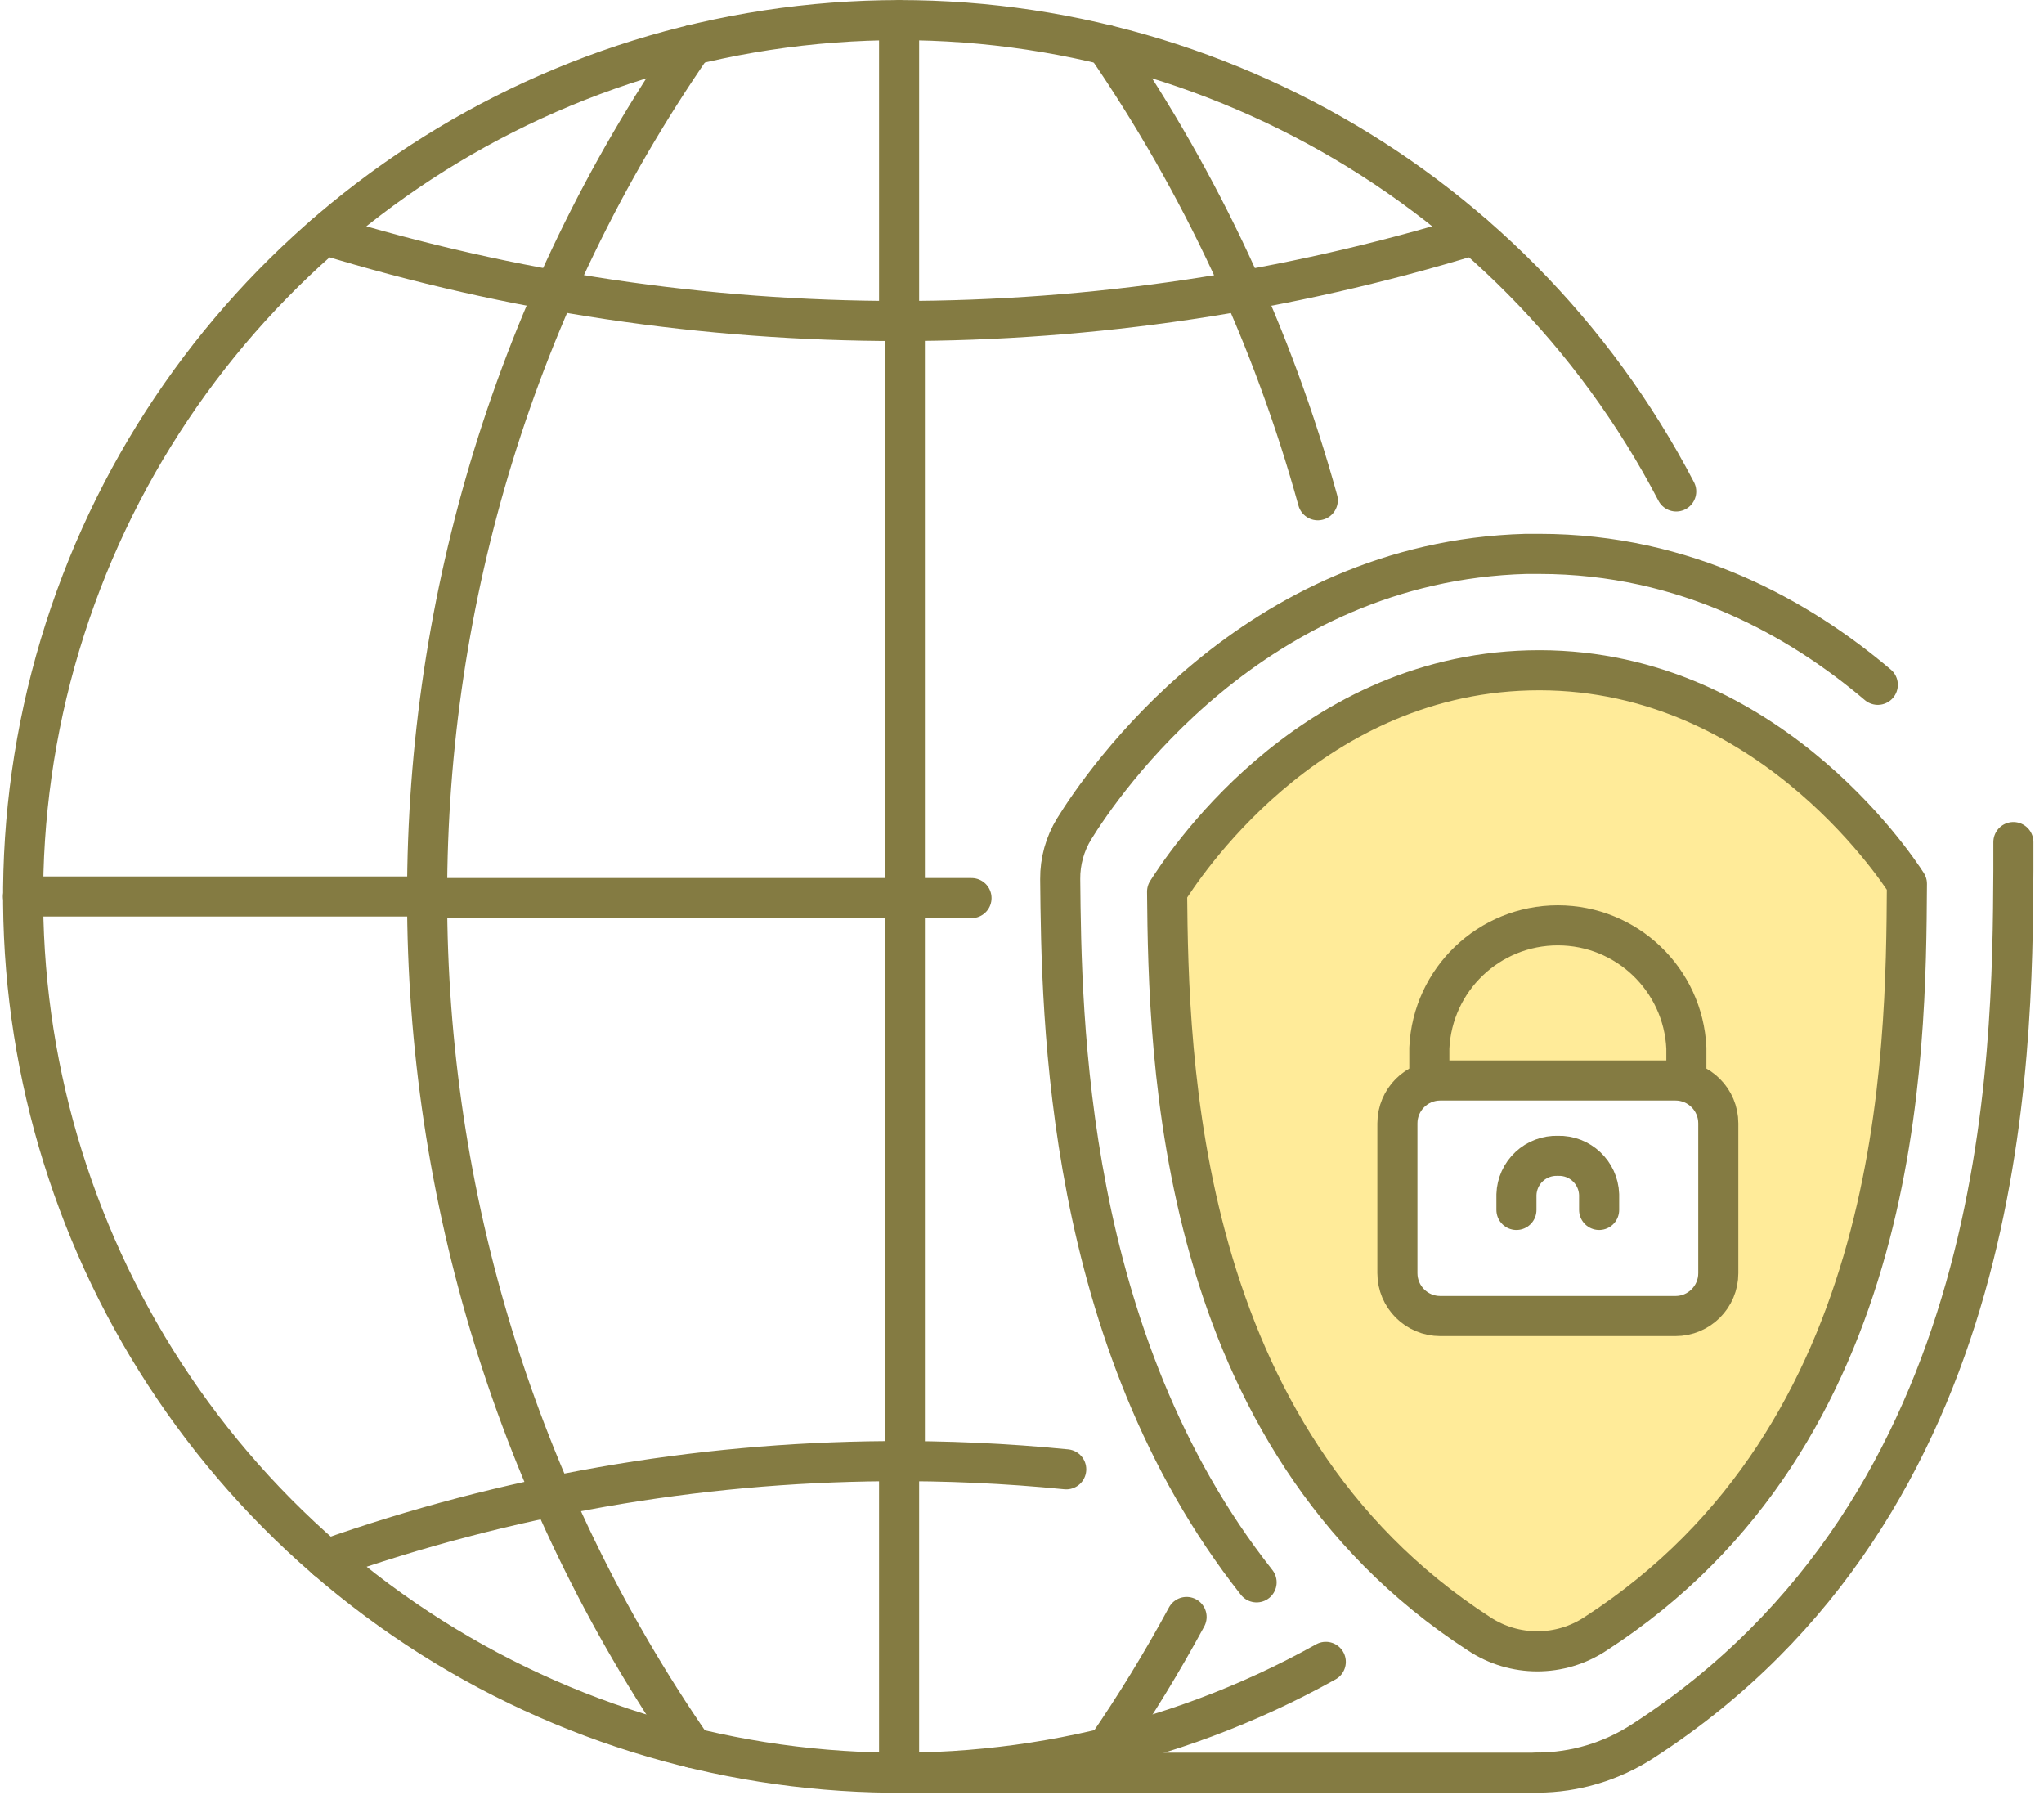
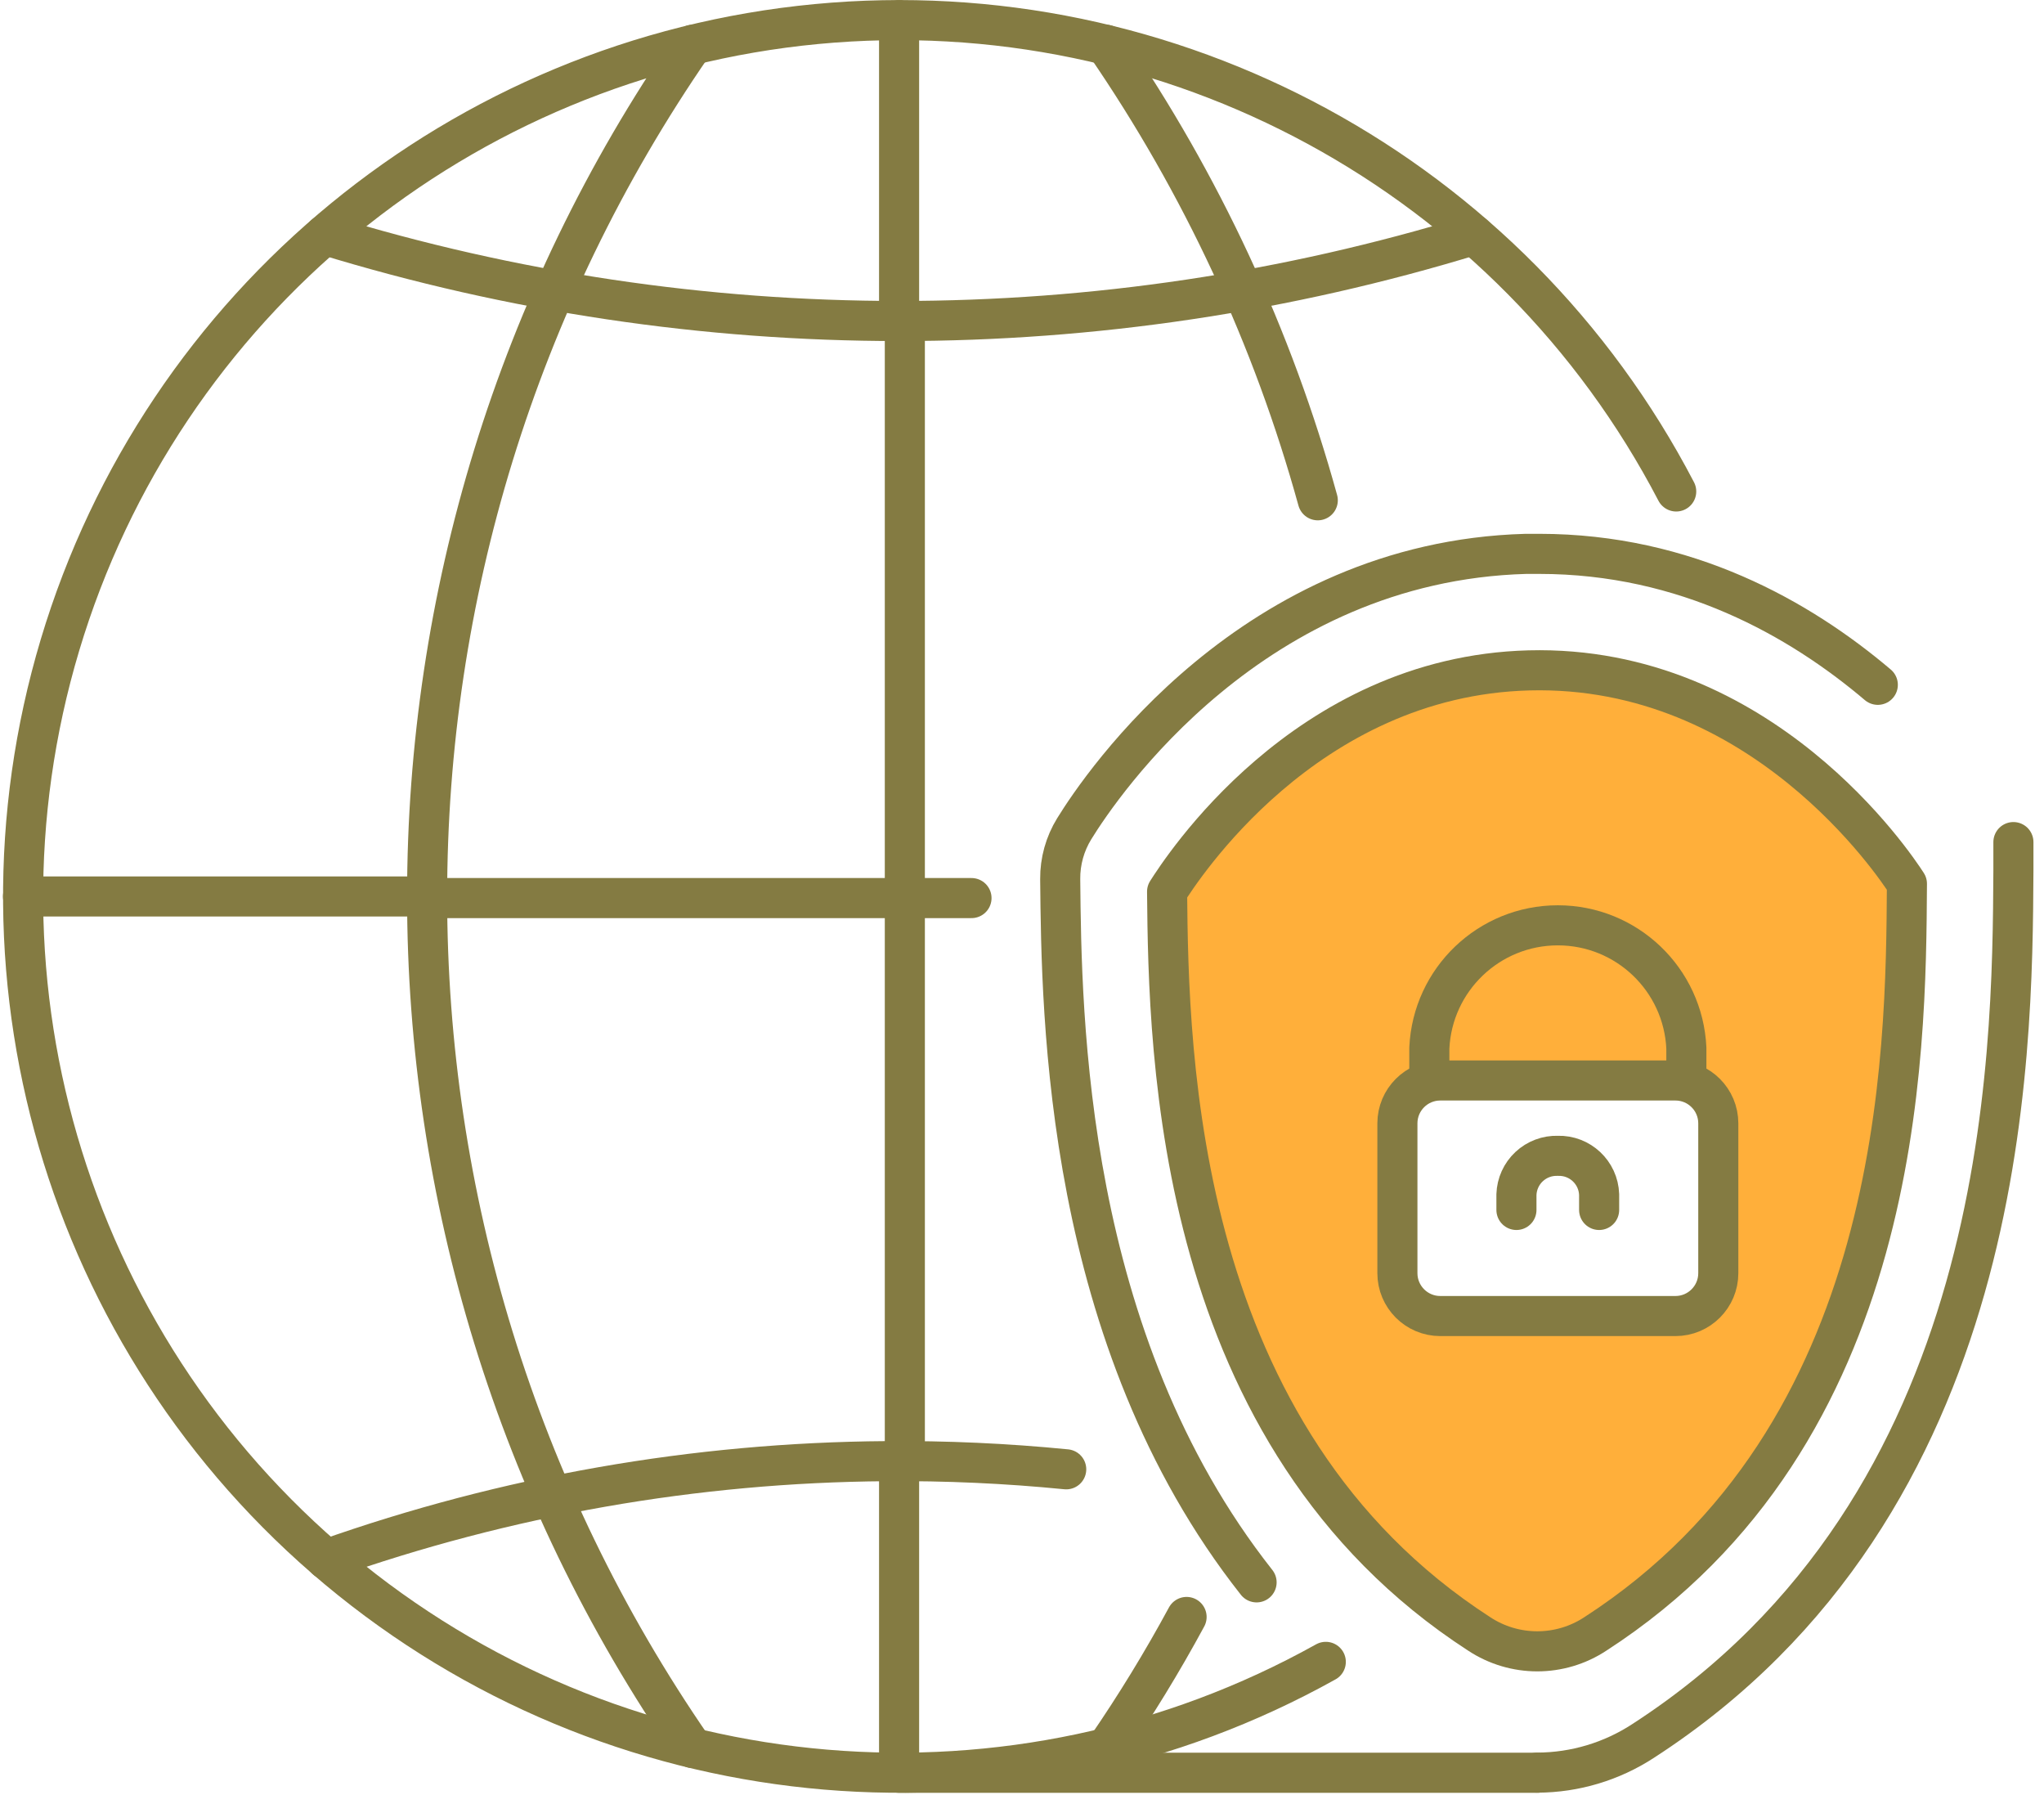
<svg xmlns="http://www.w3.org/2000/svg" width="153px" height="135px" viewBox="0 0 153 135" version="1.1">
  <g id="Page-1" stroke="none" stroke-width="1" fill="none" fill-rule="evenodd">
    <g id="Group-14" transform="translate(1, 1)">
      <g id="_Group_82" stroke="#847B42" stroke-linecap="round" stroke-linejoin="round" stroke-width="3">
        <g id="_Group_83">
          <path d="M98.24,123.37 C74.925,136.365 46.059,133.932 25.248,117.218 C4.437,100.504 -4.168,72.844 3.489,47.273 C11.147,21.703 33.538,3.325 60.111,0.8 C86.683,-1.724 112.135,12.109 124.47,35.78" id="_Path_363" />
          <polyline id="_Path_364" points="66.3 108.35 66.3 131.67 114.06 131.67" />
          <path d="M66.3,0.51 L66.3,23.01" id="_Path_365" />
          <path d="M0.72,66.09 L30.97,66.09" id="_Path_366" />
          <path d="M23.31,16.58 C51.333,25.171 81.287,25.171 109.31,16.58" id="_Path_367" />
          <path d="M78.81,108.96 C74.324,108.516 69.818,108.312 65.31,108.35 C51.035,108.456 36.878,110.94 23.42,115.7" id="_Path_368" />
          <path d="M50.85,2.35 C24.344,40.706 24.344,91.464 50.85,129.82" id="_Path_369" />
          <path d="M87.82,120.01 C85.995,123.384 83.992,126.658 81.82,129.82" id="_Path_370" />
          <path d="M81.78,2.35 C88.923,12.754 94.283,24.275 97.64,36.44" id="_Path_371" />
          <path d="M66.73,23.02 L66.73,108.35" id="_Path_372" />
          <path d="M30.97,66.21 L71.72,66.21" id="_Path_373" />
        </g>
        <g id="_Group_84" transform="translate(78, 40)">
          <path d="M15.06,77.42 C0.68,59.2 0.46,35.11 0.36,24.79 C0.348,23.459 0.712,22.153 1.41,21.02 C3.47,17.68 14.76,1.02 35.22,0.45 L36.22,0.45 C47.22,0.45 55.73,5.31 61.56,10.25" id="_Path_374" />
          <path d="M71.71,22.02 L71.71,24.15 C71.63,38.35 71.43,71.54 43.99,89.29 C41.637,90.826 38.89,91.649 36.08,91.66" id="_Path_375" />
        </g>
      </g>
      <g id="_Group_85" transform="translate(86, 49)">
-         <path d="M27.45,0.17 C10.62,0.62 1.31,15.17 0.36,16.73 C0.47,29.06 0.96,57.55 23.71,72.27 C26.35,74.02 29.78,74.02 32.42,72.27 C55.51,57.34 55.66,29.02 55.74,16.14 C54.86,14.77 44.85,-0.28 27.45,0.17 Z M41.62,46.5 C41.62,47.605 40.725,48.5 39.62,48.5 L19.62,48.5 C18.515,48.5 17.62,47.605 17.62,46.5 L17.62,32.84 C17.62,31.735 18.515,30.84 19.62,30.84 L39.62,30.84 C40.725,30.84 41.62,31.735 41.62,32.84 L41.62,46.5 Z" id="_Compound_Path_12" fill="#FFEB99" fill-rule="nonzero" />
+         <path d="M27.45,0.17 C10.62,0.62 1.31,15.17 0.36,16.73 C0.47,29.06 0.96,57.55 23.71,72.27 C26.35,74.02 29.78,74.02 32.42,72.27 C55.51,57.34 55.66,29.02 55.74,16.14 C54.86,14.77 44.85,-0.28 27.45,0.17 Z M41.62,46.5 C41.62,47.605 40.725,48.5 39.62,48.5 L19.62,48.5 C18.515,48.5 17.62,47.605 17.62,46.5 L17.62,32.84 C17.62,31.735 18.515,30.84 19.62,30.84 L39.62,30.84 C40.725,30.84 41.62,31.735 41.62,32.84 L41.62,46.5 Z" id="_Compound_Path_12" fill="#ffaf3a" fill-rule="nonzero" />
        <rect id="_Rectangle_33" stroke="#847B42" stroke-width="3" stroke-linecap="round" stroke-linejoin="round" x="17.6" y="30.86" width="24.02" height="17.63" rx="3.21" />
        <path d="M19.99,30.84 L19.99,28.44 C20.225,23.297 24.462,19.249 29.61,19.249 C34.758,19.249 38.995,23.297 39.23,28.44 L39.23,30.84" id="_Path_376" stroke="#847B42" stroke-width="3" stroke-linecap="round" stroke-linejoin="round" />
        <path d="M26.51,40.55 L26.51,39.4 C26.536,38.604 26.877,37.851 27.459,37.307 C28.04,36.764 28.814,36.473 29.61,36.5 C31.263,36.449 32.646,37.747 32.7,39.4 L32.7,40.55" id="_Path_377" stroke="#847B42" stroke-width="3" stroke-linecap="round" stroke-linejoin="round" />
        <path d="M55.74,16.14 C55.66,29.03 55.51,57.34 32.43,72.27 C29.787,74.019 26.353,74.019 23.71,72.27 C0.96,57.55 0.47,29.06 0.36,16.73 C1.36,15.18 10.62,0.61 27.45,0.17 C44.85,-0.28 54.86,14.77 55.74,16.14 Z" id="_Path_378" stroke="#847B42" stroke-width="3" stroke-linecap="round" stroke-linejoin="round" />
      </g>
    </g>
  </g>
</svg>
